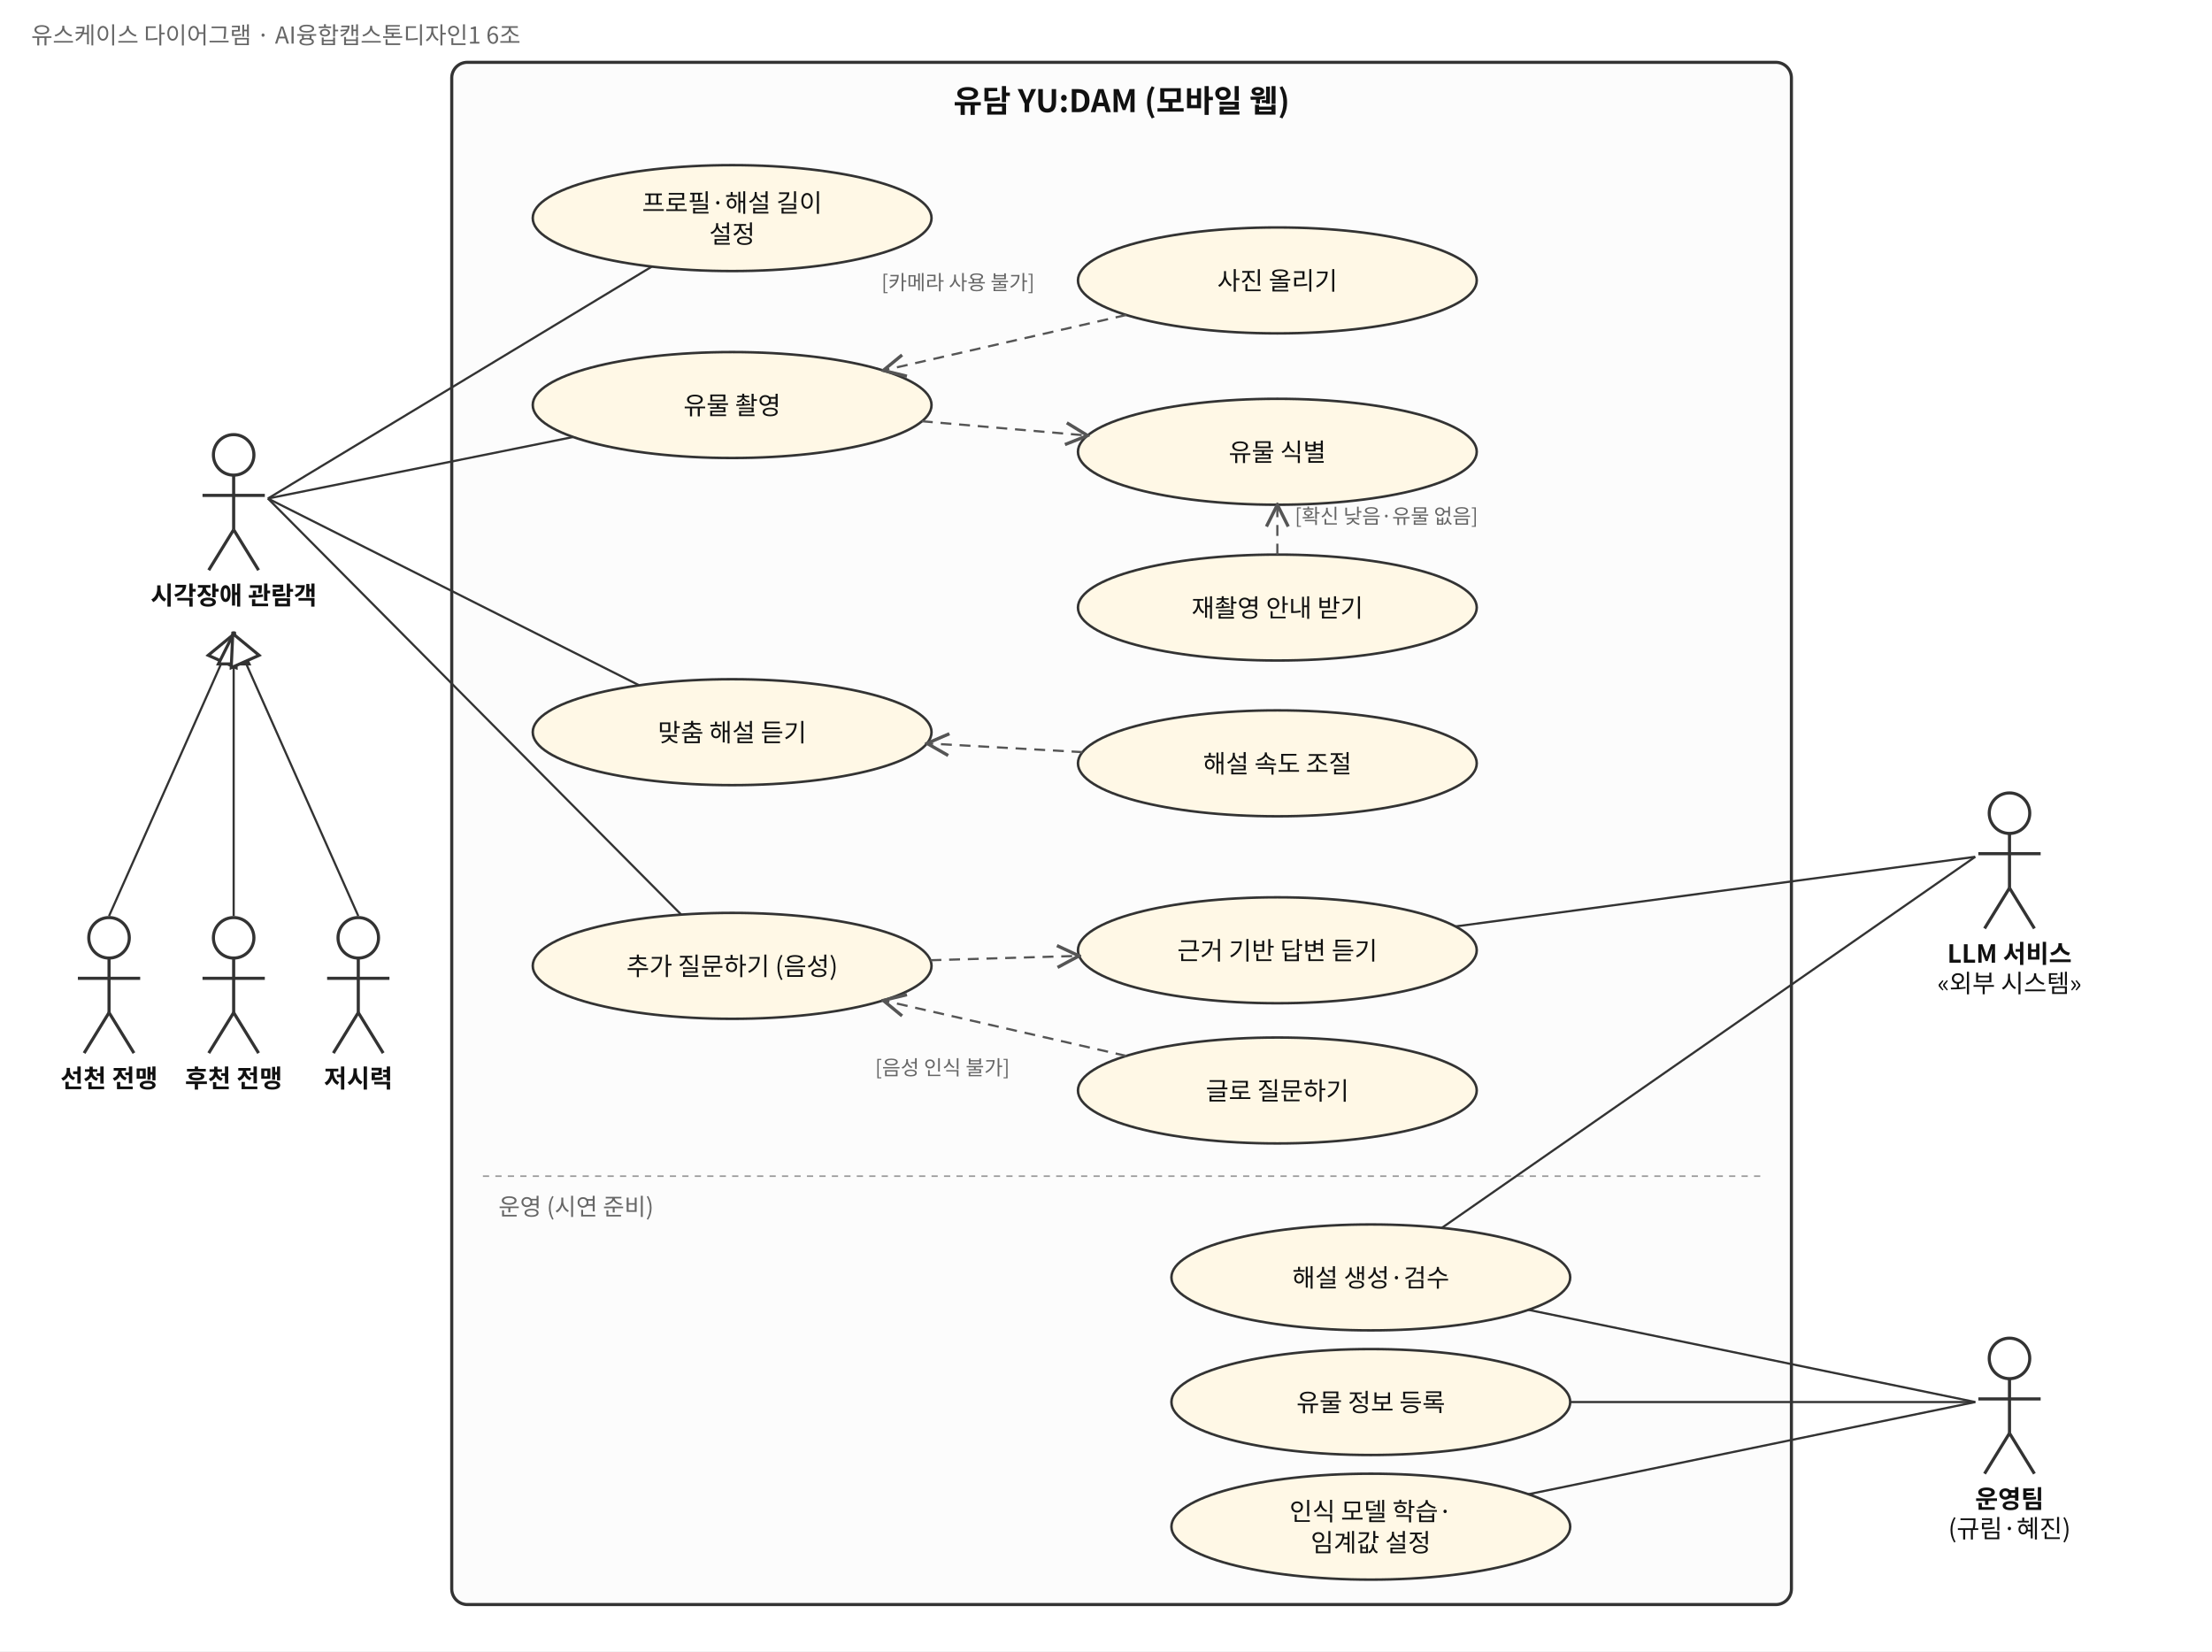
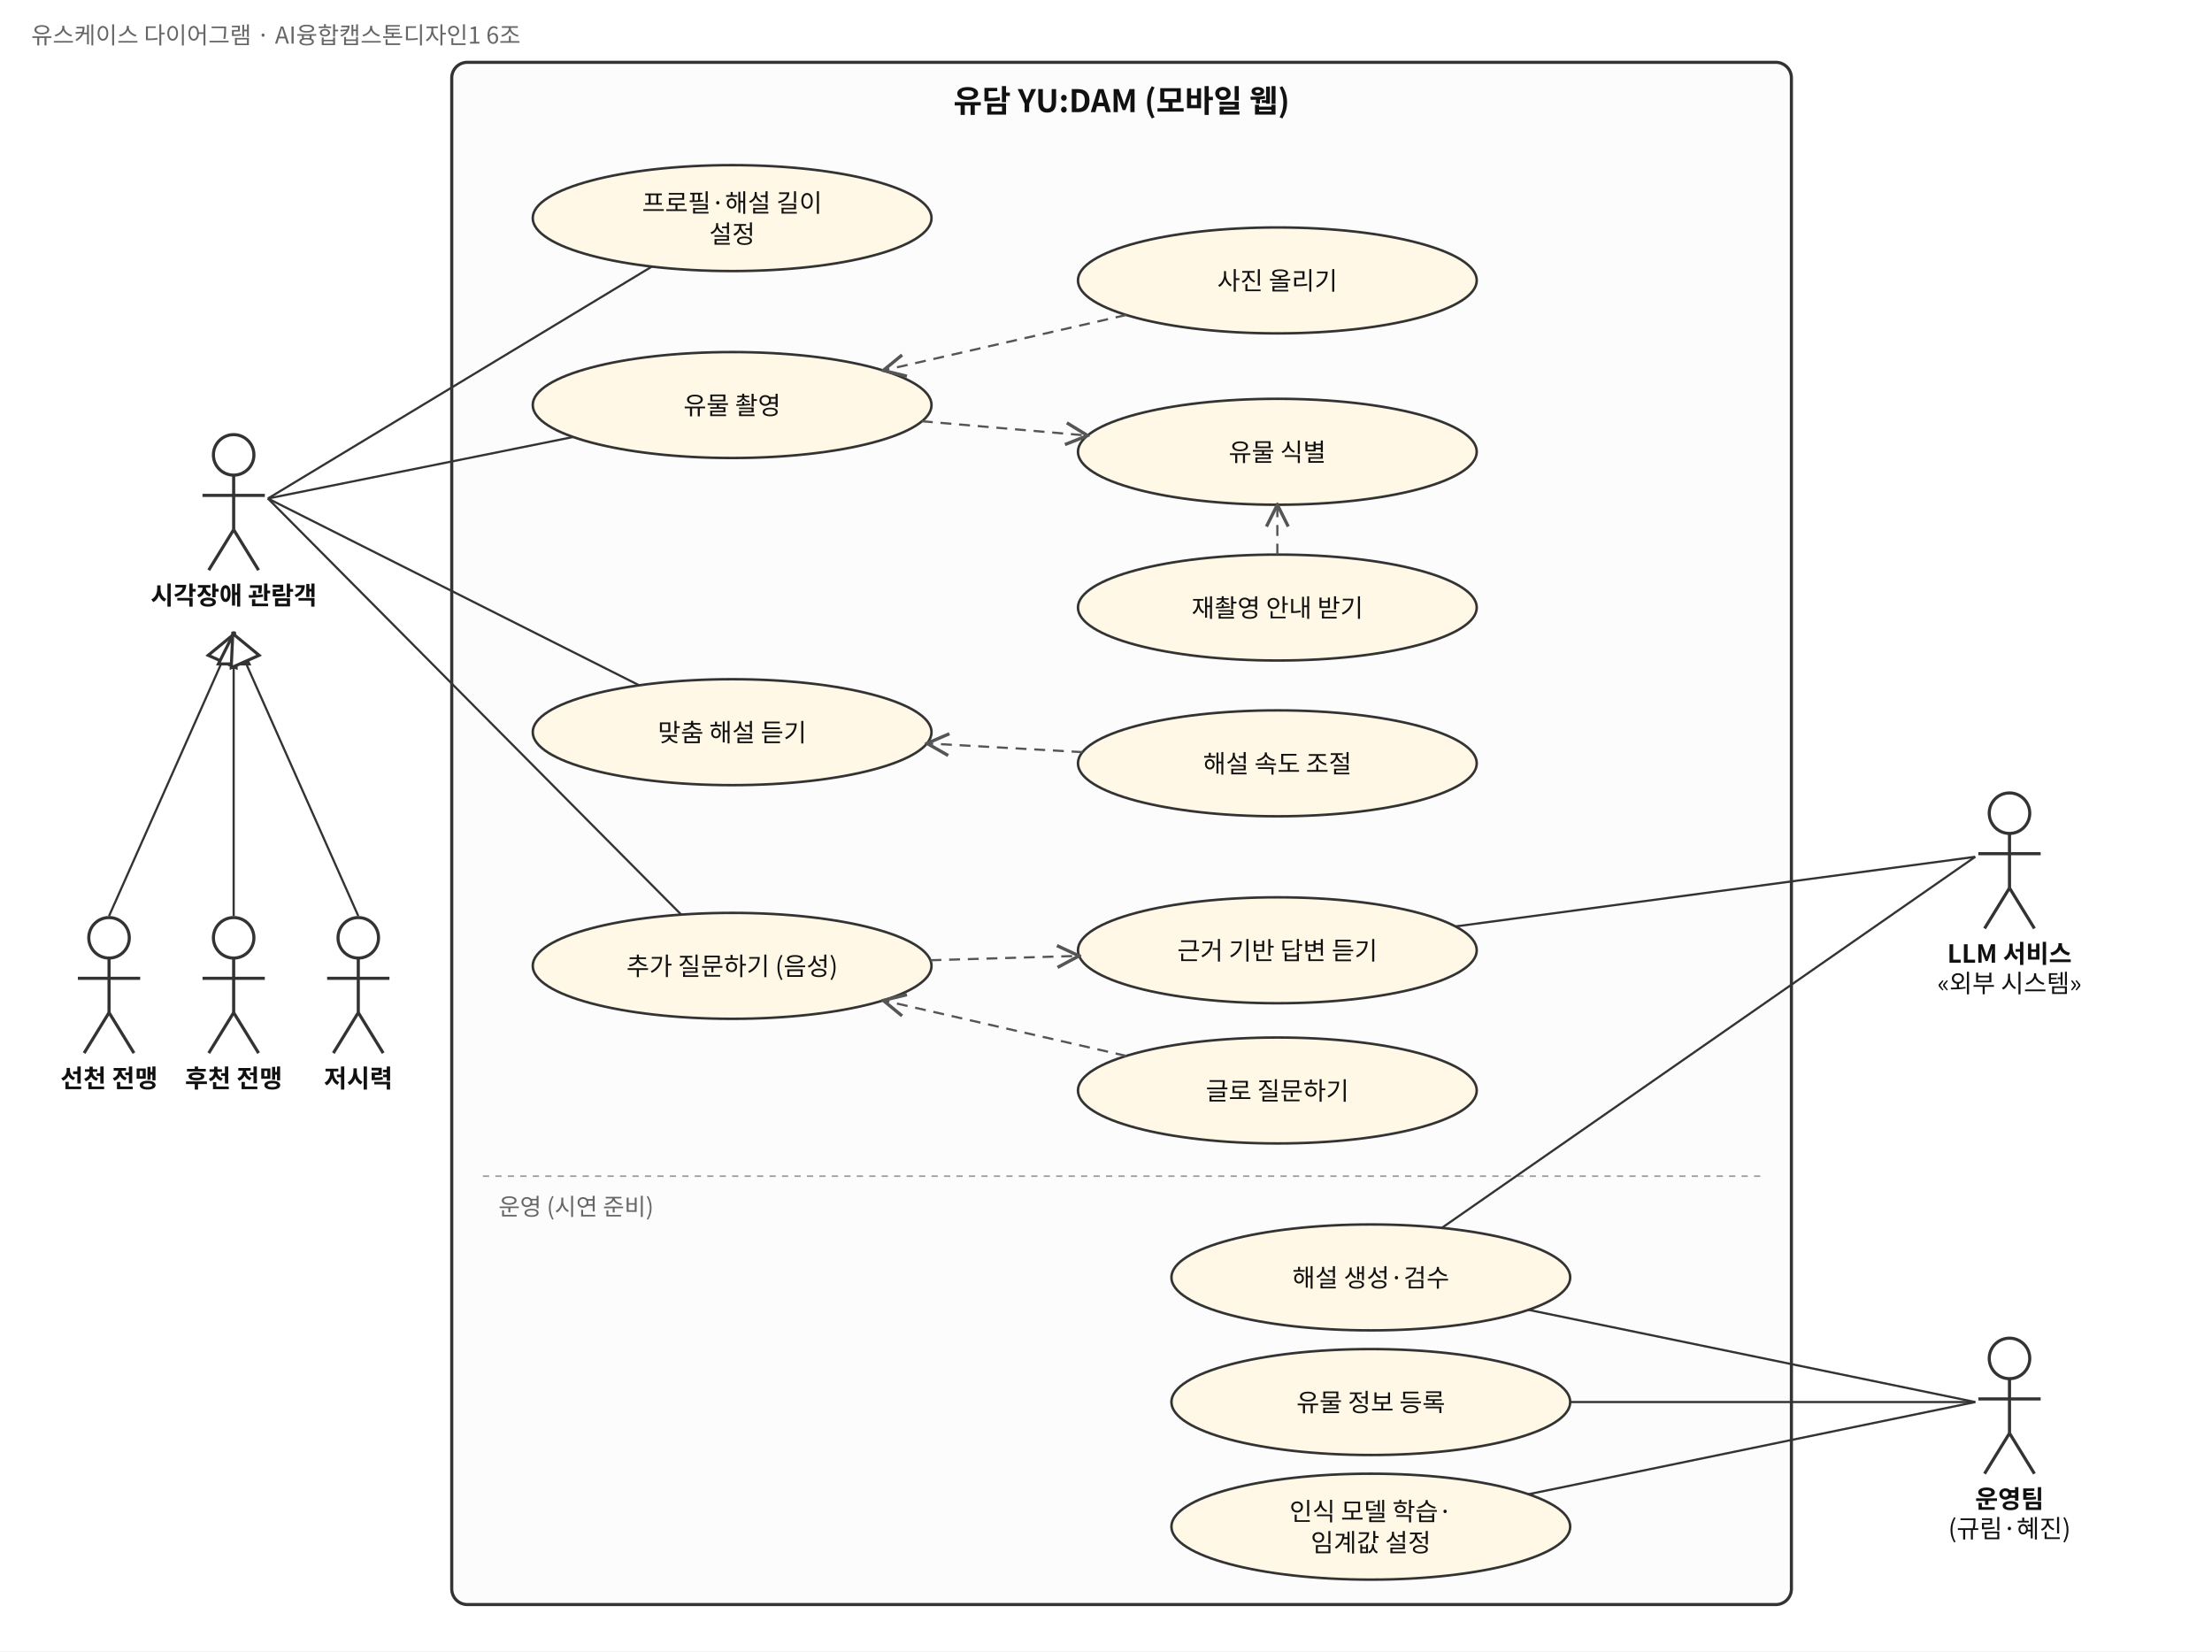
<svg xmlns="http://www.w3.org/2000/svg" width="1420" height="1060" viewBox="0 0 1420 1060" font-family="Noto Sans CJK KR, Noto Sans CJK TC, sans-serif">
  <defs>
    <marker id="open" markerWidth="12" markerHeight="12" refX="11" refY="6" orient="auto">
      <path d="M1,1 L11,6 L1,11" fill="none" stroke="#555" stroke-width="1.5" />
    </marker>
    <marker id="tri" markerWidth="16" markerHeight="16" refX="14" refY="8" orient="auto">
      <path d="M1,1 L15,8 L1,15 Z" fill="#fff" stroke="#333" stroke-width="1.4" />
    </marker>
  </defs>
  <rect width="100%" height="100%" fill="#fff" />
  <text x="20" y="28" font-size="15" fill="#666">유스케이스 다이어그램 · AI융합캡스톤디자인1 6조</text>
  <rect x="290" y="40" width="860" height="990" rx="10" fill="#fcfcfc" stroke="#333" stroke-width="2" />
  <text x="720" y="72" font-size="20" text-anchor="middle" font-weight="bold" fill="#111">유담 YU:DAM (모바일 웹)</text>
  <ellipse cx="470" cy="140" rx="128" ry="34" fill="#fff8e6" stroke="#333" stroke-width="1.6" />
  <text x="470" y="136.0" font-size="16" text-anchor="middle" font-weight="normal" fill="#111">프로필·해설 길이</text>
  <text x="470" y="156.0" font-size="16" text-anchor="middle" font-weight="normal" fill="#111">설정</text>
  <ellipse cx="470" cy="260" rx="128" ry="34" fill="#fff8e6" stroke="#333" stroke-width="1.6" />
  <text x="470" y="266.0" font-size="16" text-anchor="middle" font-weight="normal" fill="#111">유물 촬영</text>
  <ellipse cx="820" cy="180" rx="128" ry="34" fill="#fff8e6" stroke="#333" stroke-width="1.6" />
  <text x="820" y="186.0" font-size="16" text-anchor="middle" font-weight="normal" fill="#111">사진 올리기</text>
  <ellipse cx="820" cy="290" rx="128" ry="34" fill="#fff8e6" stroke="#333" stroke-width="1.6" />
  <text x="820" y="296.0" font-size="16" text-anchor="middle" font-weight="normal" fill="#111">유물 식별</text>
  <ellipse cx="820" cy="390" rx="128" ry="34" fill="#fff8e6" stroke="#333" stroke-width="1.6" />
  <text x="820" y="396.0" font-size="16" text-anchor="middle" font-weight="normal" fill="#111">재촬영 안내 받기</text>
  <ellipse cx="470" cy="470" rx="128" ry="34" fill="#fff8e6" stroke="#333" stroke-width="1.6" />
  <text x="470" y="476.0" font-size="16" text-anchor="middle" font-weight="normal" fill="#111">맞춤 해설 듣기</text>
  <ellipse cx="820" cy="490" rx="128" ry="34" fill="#fff8e6" stroke="#333" stroke-width="1.6" />
  <text x="820" y="496.0" font-size="16" text-anchor="middle" font-weight="normal" fill="#111">해설 속도 조절</text>
  <ellipse cx="470" cy="620" rx="128" ry="34" fill="#fff8e6" stroke="#333" stroke-width="1.6" />
  <text x="470" y="626.0" font-size="16" text-anchor="middle" font-weight="normal" fill="#111">추가 질문하기 (음성)</text>
  <ellipse cx="820" cy="610" rx="128" ry="34" fill="#fff8e6" stroke="#333" stroke-width="1.6" />
  <text x="820" y="616.0" font-size="16" text-anchor="middle" font-weight="normal" fill="#111">근거 기반 답변 듣기</text>
  <ellipse cx="820" cy="700" rx="128" ry="34" fill="#fff8e6" stroke="#333" stroke-width="1.6" />
  <text x="820" y="706.0" font-size="16" text-anchor="middle" font-weight="normal" fill="#111">글로 질문하기</text>
  <line x1="310" y1="755" x2="1130" y2="755" stroke="#999" stroke-dasharray="4 4" />
  <text x="320" y="780" font-size="15" text-anchor="start" font-weight="normal" fill="#666">운영 (시연 준비)</text>
  <ellipse cx="880" cy="900" rx="128" ry="34" fill="#fff8e6" stroke="#333" stroke-width="1.6" />
  <text x="880" y="906.0" font-size="16" text-anchor="middle" font-weight="normal" fill="#111">유물 정보 등록</text>
  <ellipse cx="880" cy="820" rx="128" ry="34" fill="#fff8e6" stroke="#333" stroke-width="1.6" />
  <text x="880" y="826.0" font-size="16" text-anchor="middle" font-weight="normal" fill="#111">해설 생성·검수</text>
  <ellipse cx="880" cy="980" rx="128" ry="34" fill="#fff8e6" stroke="#333" stroke-width="1.6" />
  <text x="880" y="976.0" font-size="16" text-anchor="middle" font-weight="normal" fill="#111">인식 모델 학습·</text>
  <text x="880" y="996.0" font-size="16" text-anchor="middle" font-weight="normal" fill="#111">임계값 설정</text>
  <circle cx="150" cy="292" r="13" stroke="#333" stroke-width="2" fill="none" />
  <line x1="150" y1="305" x2="150" y2="340" stroke="#333" stroke-width="2" fill="none" />
  <line x1="130" y1="318" x2="170" y2="318" stroke="#333" stroke-width="2" fill="none" />
  <line x1="150" y1="340" x2="134" y2="366" stroke="#333" stroke-width="2" fill="none" />
  <line x1="150" y1="340" x2="166" y2="366" stroke="#333" stroke-width="2" fill="none" />
  <text x="150" y="388" font-size="16" text-anchor="middle" font-weight="bold" fill="#111">시각장애 관람객</text>
  <circle cx="70" cy="602" r="13" stroke="#333" stroke-width="2" fill="none" />
  <line x1="70" y1="615" x2="70" y2="650" stroke="#333" stroke-width="2" fill="none" />
  <line x1="50" y1="628" x2="90" y2="628" stroke="#333" stroke-width="2" fill="none" />
  <line x1="70" y1="650" x2="54" y2="676" stroke="#333" stroke-width="2" fill="none" />
  <line x1="70" y1="650" x2="86" y2="676" stroke="#333" stroke-width="2" fill="none" />
  <text x="70" y="698" font-size="16" text-anchor="middle" font-weight="bold" fill="#111">선천 전맹</text>
  <circle cx="150" cy="602" r="13" stroke="#333" stroke-width="2" fill="none" />
  <line x1="150" y1="615" x2="150" y2="650" stroke="#333" stroke-width="2" fill="none" />
  <line x1="130" y1="628" x2="170" y2="628" stroke="#333" stroke-width="2" fill="none" />
  <line x1="150" y1="650" x2="134" y2="676" stroke="#333" stroke-width="2" fill="none" />
  <line x1="150" y1="650" x2="166" y2="676" stroke="#333" stroke-width="2" fill="none" />
  <text x="150" y="698" font-size="16" text-anchor="middle" font-weight="bold" fill="#111">후천 전맹</text>
  <circle cx="230" cy="602" r="13" stroke="#333" stroke-width="2" fill="none" />
  <line x1="230" y1="615" x2="230" y2="650" stroke="#333" stroke-width="2" fill="none" />
  <line x1="210" y1="628" x2="250" y2="628" stroke="#333" stroke-width="2" fill="none" />
  <line x1="230" y1="650" x2="214" y2="676" stroke="#333" stroke-width="2" fill="none" />
  <line x1="230" y1="650" x2="246" y2="676" stroke="#333" stroke-width="2" fill="none" />
  <text x="230" y="698" font-size="16" text-anchor="middle" font-weight="bold" fill="#111">저시력</text>
  <line x1="70" y1="588" x2="150" y2="408" stroke="#333" stroke-width="1.4" marker-end="url(#tri)" />
  <line x1="150" y1="588" x2="150" y2="408" stroke="#333" stroke-width="1.4" marker-end="url(#tri)" />
  <line x1="230" y1="588" x2="150" y2="408" stroke="#333" stroke-width="1.4" marker-end="url(#tri)" />
  <circle cx="1290" cy="522" r="13" stroke="#333" stroke-width="2" fill="none" />
  <line x1="1290" y1="535" x2="1290" y2="570" stroke="#333" stroke-width="2" fill="none" />
  <line x1="1270" y1="548" x2="1310" y2="548" stroke="#333" stroke-width="2" fill="none" />
  <line x1="1290" y1="570" x2="1274" y2="596" stroke="#333" stroke-width="2" fill="none" />
  <line x1="1290" y1="570" x2="1306" y2="596" stroke="#333" stroke-width="2" fill="none" />
  <text x="1290" y="618" font-size="16" text-anchor="middle" font-weight="bold" fill="#111">LLM 서비스</text>
  <text x="1290" y="637" font-size="16" text-anchor="middle" font-weight="normal" fill="#111">«외부 시스템»</text>
  <circle cx="1290" cy="872" r="13" stroke="#333" stroke-width="2" fill="none" />
  <line x1="1290" y1="885" x2="1290" y2="920" stroke="#333" stroke-width="2" fill="none" />
  <line x1="1270" y1="898" x2="1310" y2="898" stroke="#333" stroke-width="2" fill="none" />
  <line x1="1290" y1="920" x2="1274" y2="946" stroke="#333" stroke-width="2" fill="none" />
  <line x1="1290" y1="920" x2="1306" y2="946" stroke="#333" stroke-width="2" fill="none" />
  <text x="1290" y="968" font-size="16" text-anchor="middle" font-weight="bold" fill="#111">운영팀</text>
  <text x="1290" y="987" font-size="16" text-anchor="middle" font-weight="normal" fill="#111">(규림·혜진)</text>
  <line x1="172" y1="320" x2="418.5" y2="171.1" stroke="#333" stroke-width="1.4" />
  <line x1="172" y1="320" x2="368.0" y2="280.5" stroke="#333" stroke-width="1.4" />
  <line x1="172" y1="320" x2="410.3" y2="439.9" stroke="#333" stroke-width="1.4" />
  <line x1="172" y1="320" x2="437.3" y2="587.1" stroke="#333" stroke-width="1.4" />
  <line x1="1268" y1="550" x2="934.3" y2="594.7" stroke="#333" stroke-width="1.4" />
  <line x1="1268" y1="550" x2="925.6" y2="788.2" stroke="#333" stroke-width="1.4" />
  <line x1="1268" y1="900" x2="1008.0" y2="900.0" stroke="#333" stroke-width="1.4" />
  <line x1="1268" y1="900" x2="981.1" y2="840.8" stroke="#333" stroke-width="1.4" />
  <line x1="1268" y1="900" x2="981.1" y2="959.2" stroke="#333" stroke-width="1.4" />
  <line x1="591.8" y1="270.4" x2="698.2" y2="279.6" stroke="#555" stroke-width="1.4" stroke-dasharray="7 5" marker-end="url(#open)" />
  <line x1="723.0" y1="202.2" x2="567.0" y2="237.8" stroke="#555" stroke-width="1.4" stroke-dasharray="7 5" marker-end="url(#open)" />
-   <text x="615.0" y="186.0" font-size="13" text-anchor="middle" font-weight="normal" fill="#666">[카메라 사용 불가]</text>
  <line x1="820.0" y1="356.0" x2="820.0" y2="324.0" stroke="#555" stroke-width="1.4" stroke-dasharray="7 5" marker-end="url(#open)" />
-   <text x="890.0" y="336.0" font-size="13" text-anchor="middle" font-weight="normal" fill="#666">[확신 낮음·유물 없음]</text>
  <line x1="694.9" y1="482.8" x2="595.1" y2="477.2" stroke="#555" stroke-width="1.4" stroke-dasharray="7 5" marker-end="url(#open)" />
  <line x1="597.3" y1="616.4" x2="692.7" y2="613.6" stroke="#555" stroke-width="1.4" stroke-dasharray="7 5" marker-end="url(#open)" />
  <line x1="723.0" y1="677.8" x2="567.0" y2="642.2" stroke="#555" stroke-width="1.4" stroke-dasharray="7 5" marker-end="url(#open)" />
-   <text x="605.0" y="690.0" font-size="13" text-anchor="middle" font-weight="normal" fill="#666">[음성 인식 불가]</text>
</svg>
